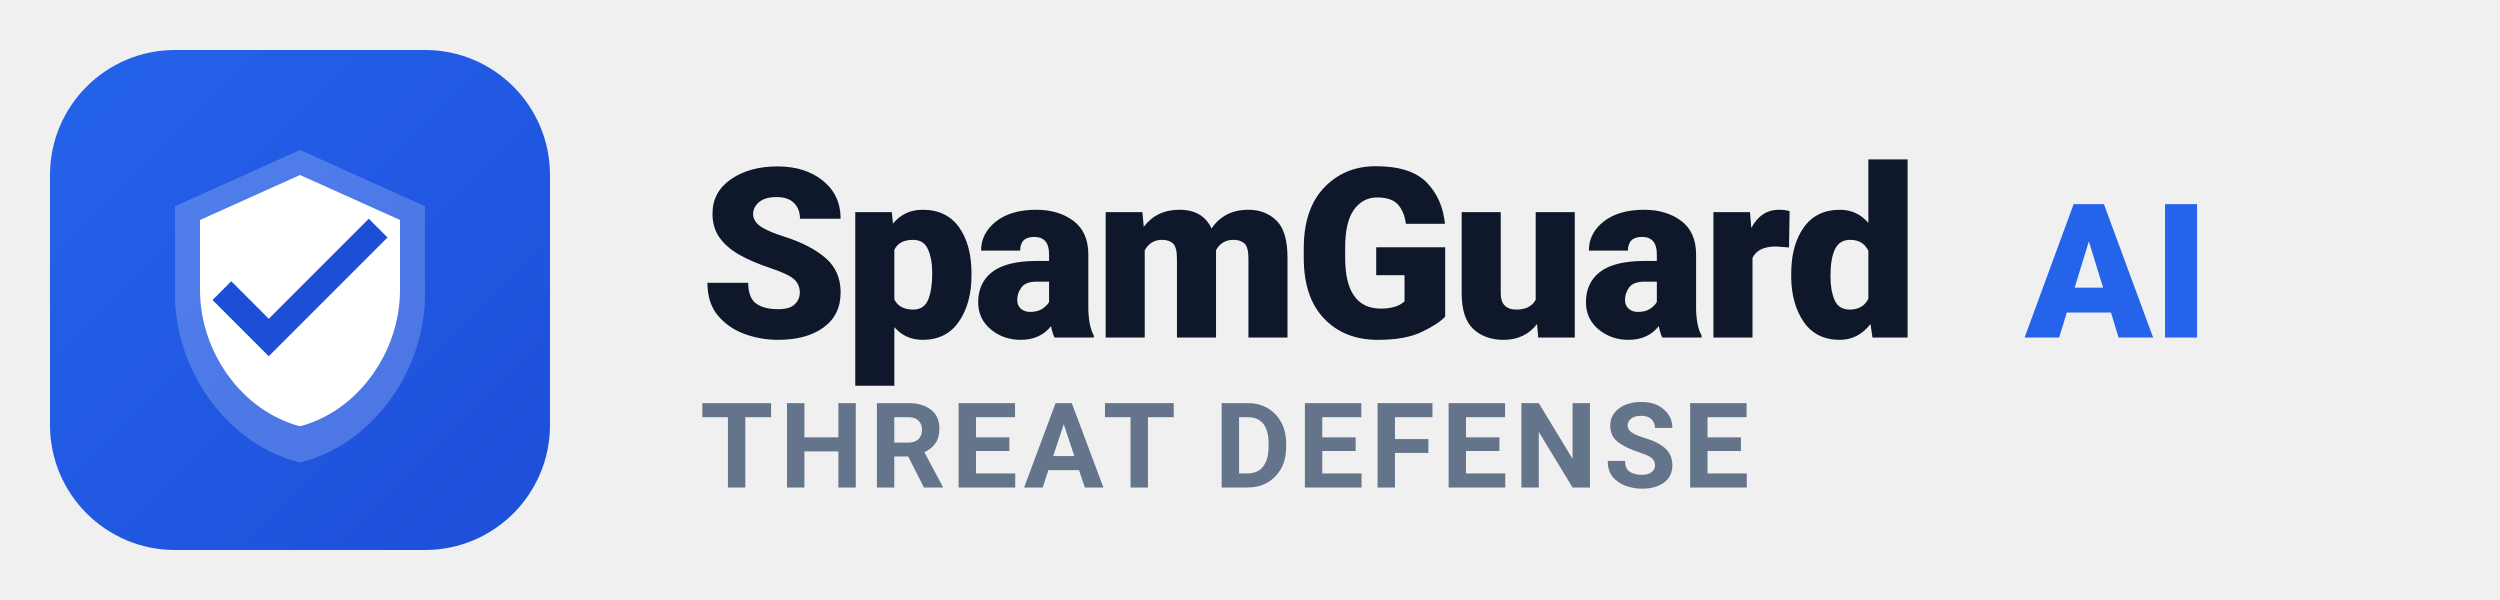
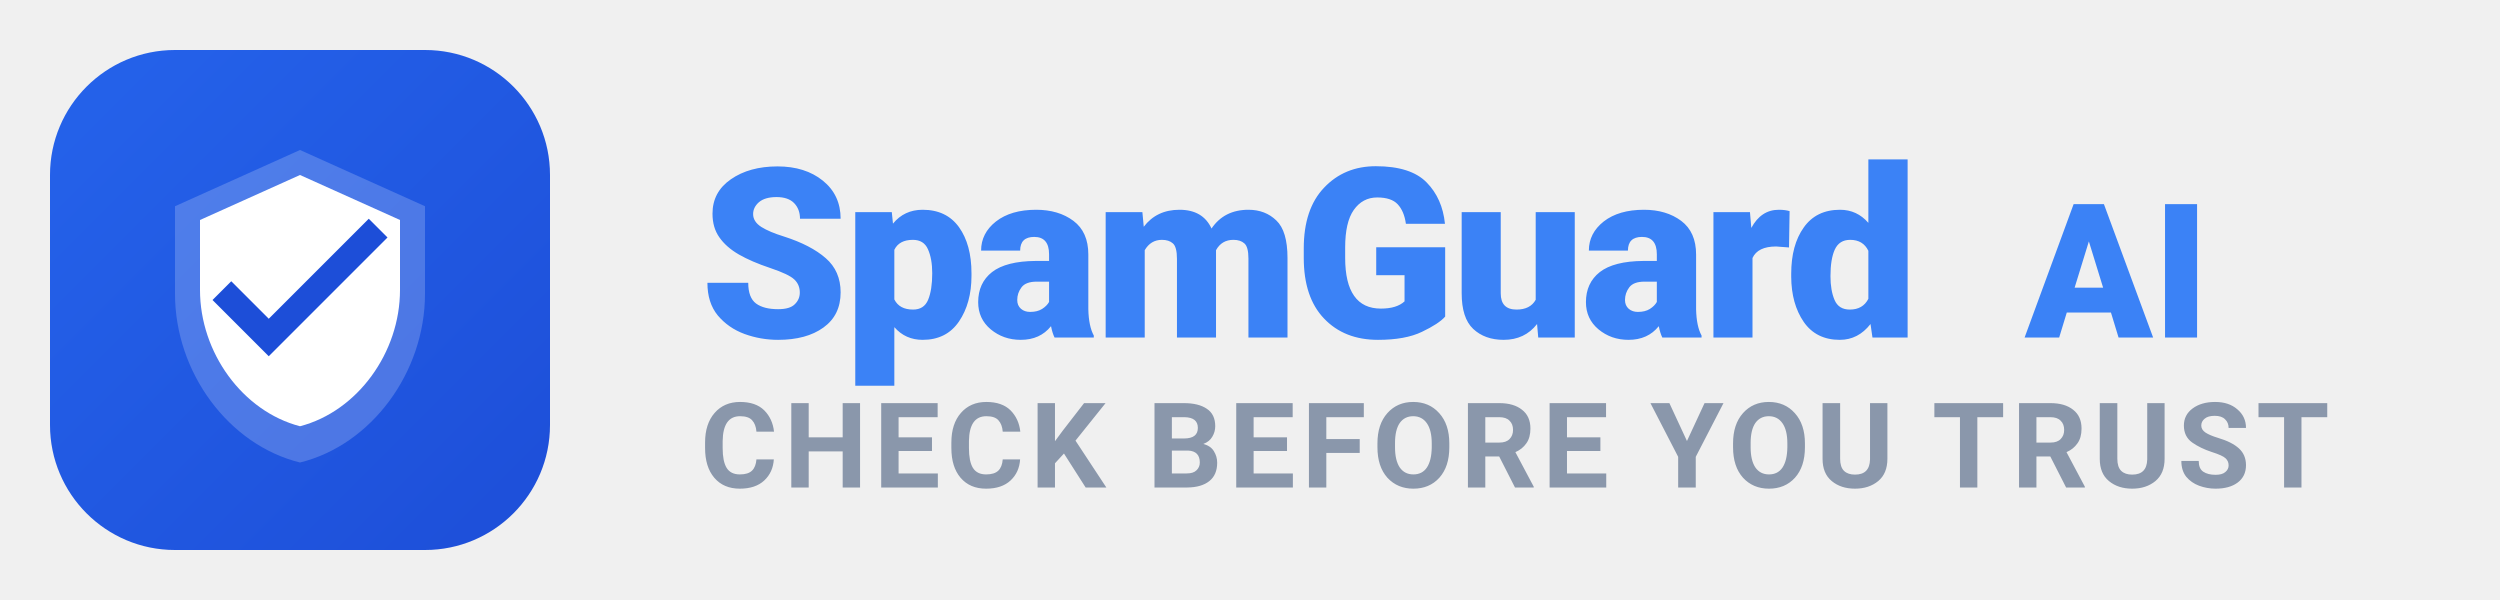
<svg xmlns="http://www.w3.org/2000/svg" viewBox="0 0 200 48" fill="none">
  <rect x="4" y="4" width="40" height="40" rx="10" fill="url(#blue_grad)" />
  <path d="M24 12L14 16.5V23.5C14 29.8 18.3 35.6 24 37C29.7 35.6 34 29.8 34 23.5V16.5L24 12Z" fill="white" fill-opacity="0.2" />
  <path d="M24 14L16 17.6V23.2C16 28.2 19.4 32.9 24 34.1C28.6 32.9 32 28.2 32 23.2V17.6L24 14Z" fill="white" />
  <path d="M21.5 25.5L18.5 22.5L17 24L21.5 28.5L31 19L29.5 17.5L21.5 25.5Z" fill="#1D4ED8" />
-   <text x="56" y="27" font-family="-apple-system, BlinkMacSystemFont, 'Segoe UI', Roboto, sans-serif" font-size="19" font-weight="800" fill="#0F172A" letter-spacing="-0.02em">SpamGuard</text>
-   <text x="162" y="27" font-family="-apple-system, BlinkMacSystemFont, 'Segoe UI', Roboto, sans-serif" font-size="15" font-weight="800" fill="#2563EB">AI</text>
-   <text x="56" y="39" font-family="-apple-system, BlinkMacSystemFont, 'Segoe UI', Roboto, sans-serif" font-size="9.5" font-weight="600" fill="#64748B" letter-spacing="0.05em">THREAT DEFENSE</text>
+   <text x="56" y="27" font-family="-apple-system, BlinkMacSystemFont, 'Segoe UI', Roboto, sans-serif" font-size="19" font-weight="800" fill="#3B82F6" letter-spacing="-0.02em">SpamGuard</text>
+   <text x="162" y="27" font-family="-apple-system, BlinkMacSystemFont, 'Segoe UI', Roboto, sans-serif" font-size="15" font-weight="800" fill="#3B82F6">AI</text>
+   <text x="56" y="39" font-family="-apple-system, BlinkMacSystemFont, 'Segoe UI', Roboto, sans-serif" font-size="9.5" font-weight="600" fill="#8A97AB" letter-spacing="0.05em">CHECK BEFORE YOU TRUST</text>
  <defs>
    <linearGradient id="blue_grad" x1="4" y1="4" x2="44" y2="44" gradientUnits="userSpaceOnUse">
      <stop stop-color="#2563EB" />
      <stop offset="1" stop-color="#1D4ED8" />
    </linearGradient>
  </defs>
</svg>
